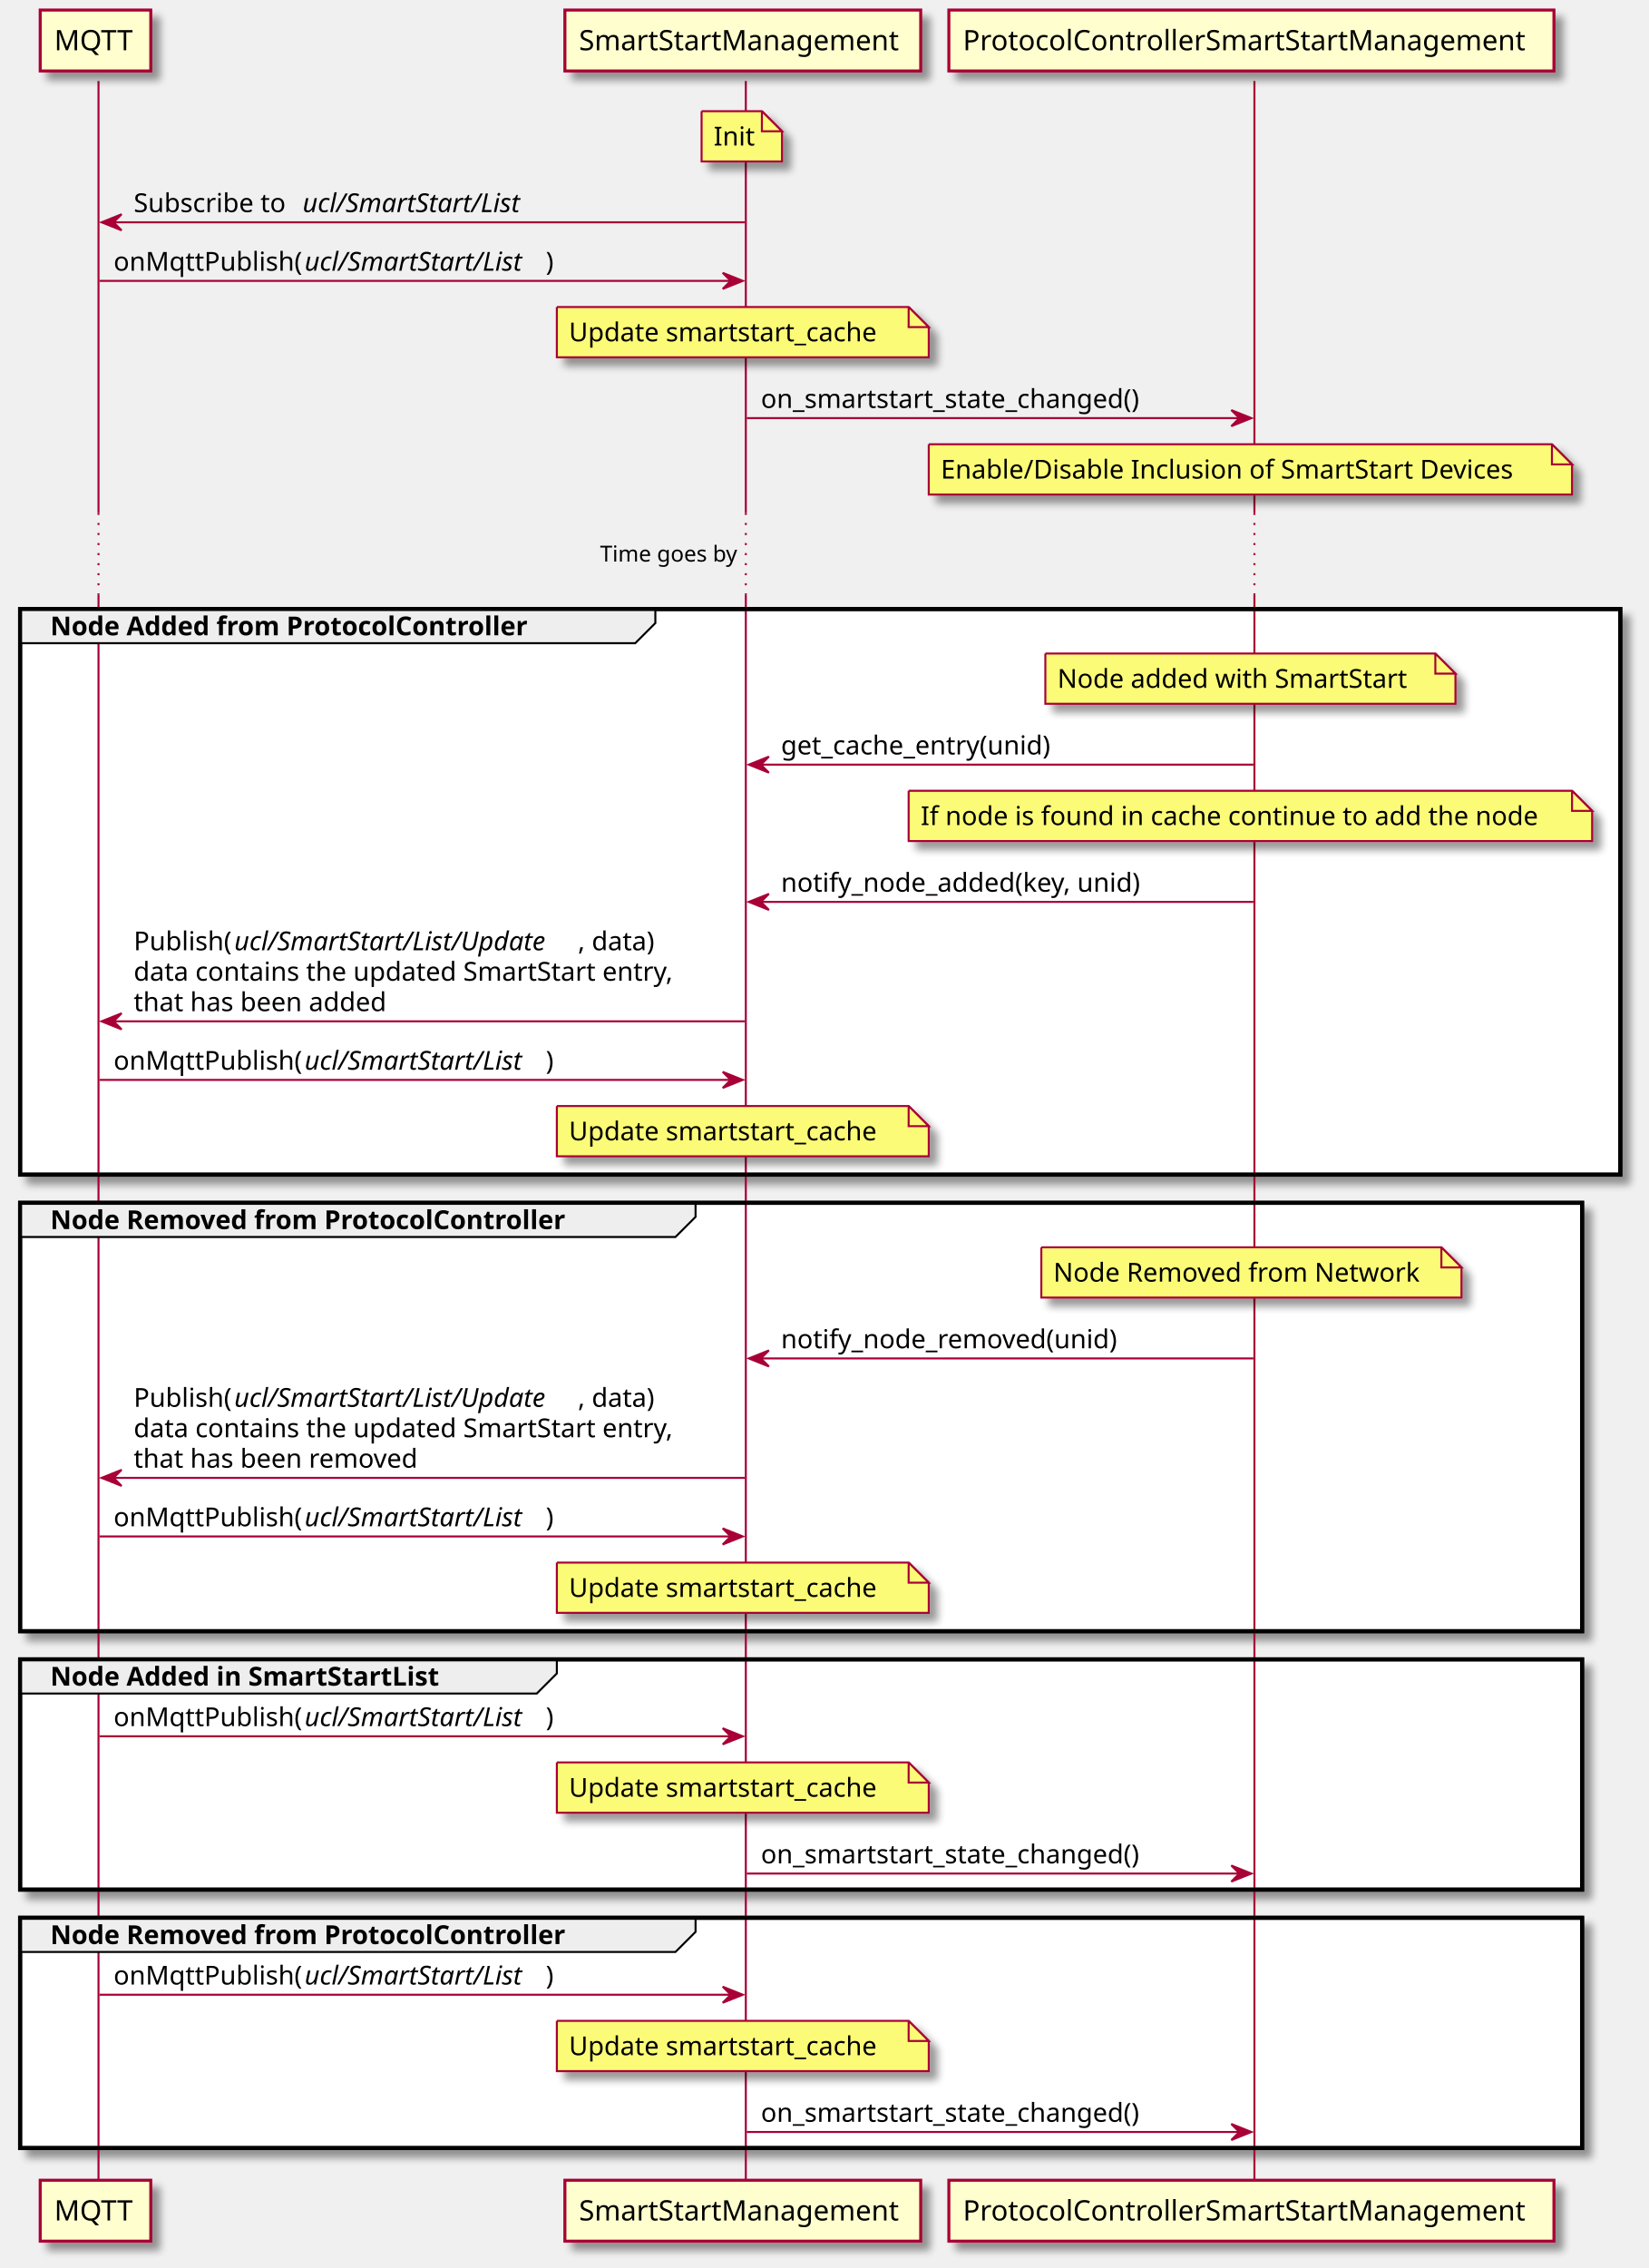
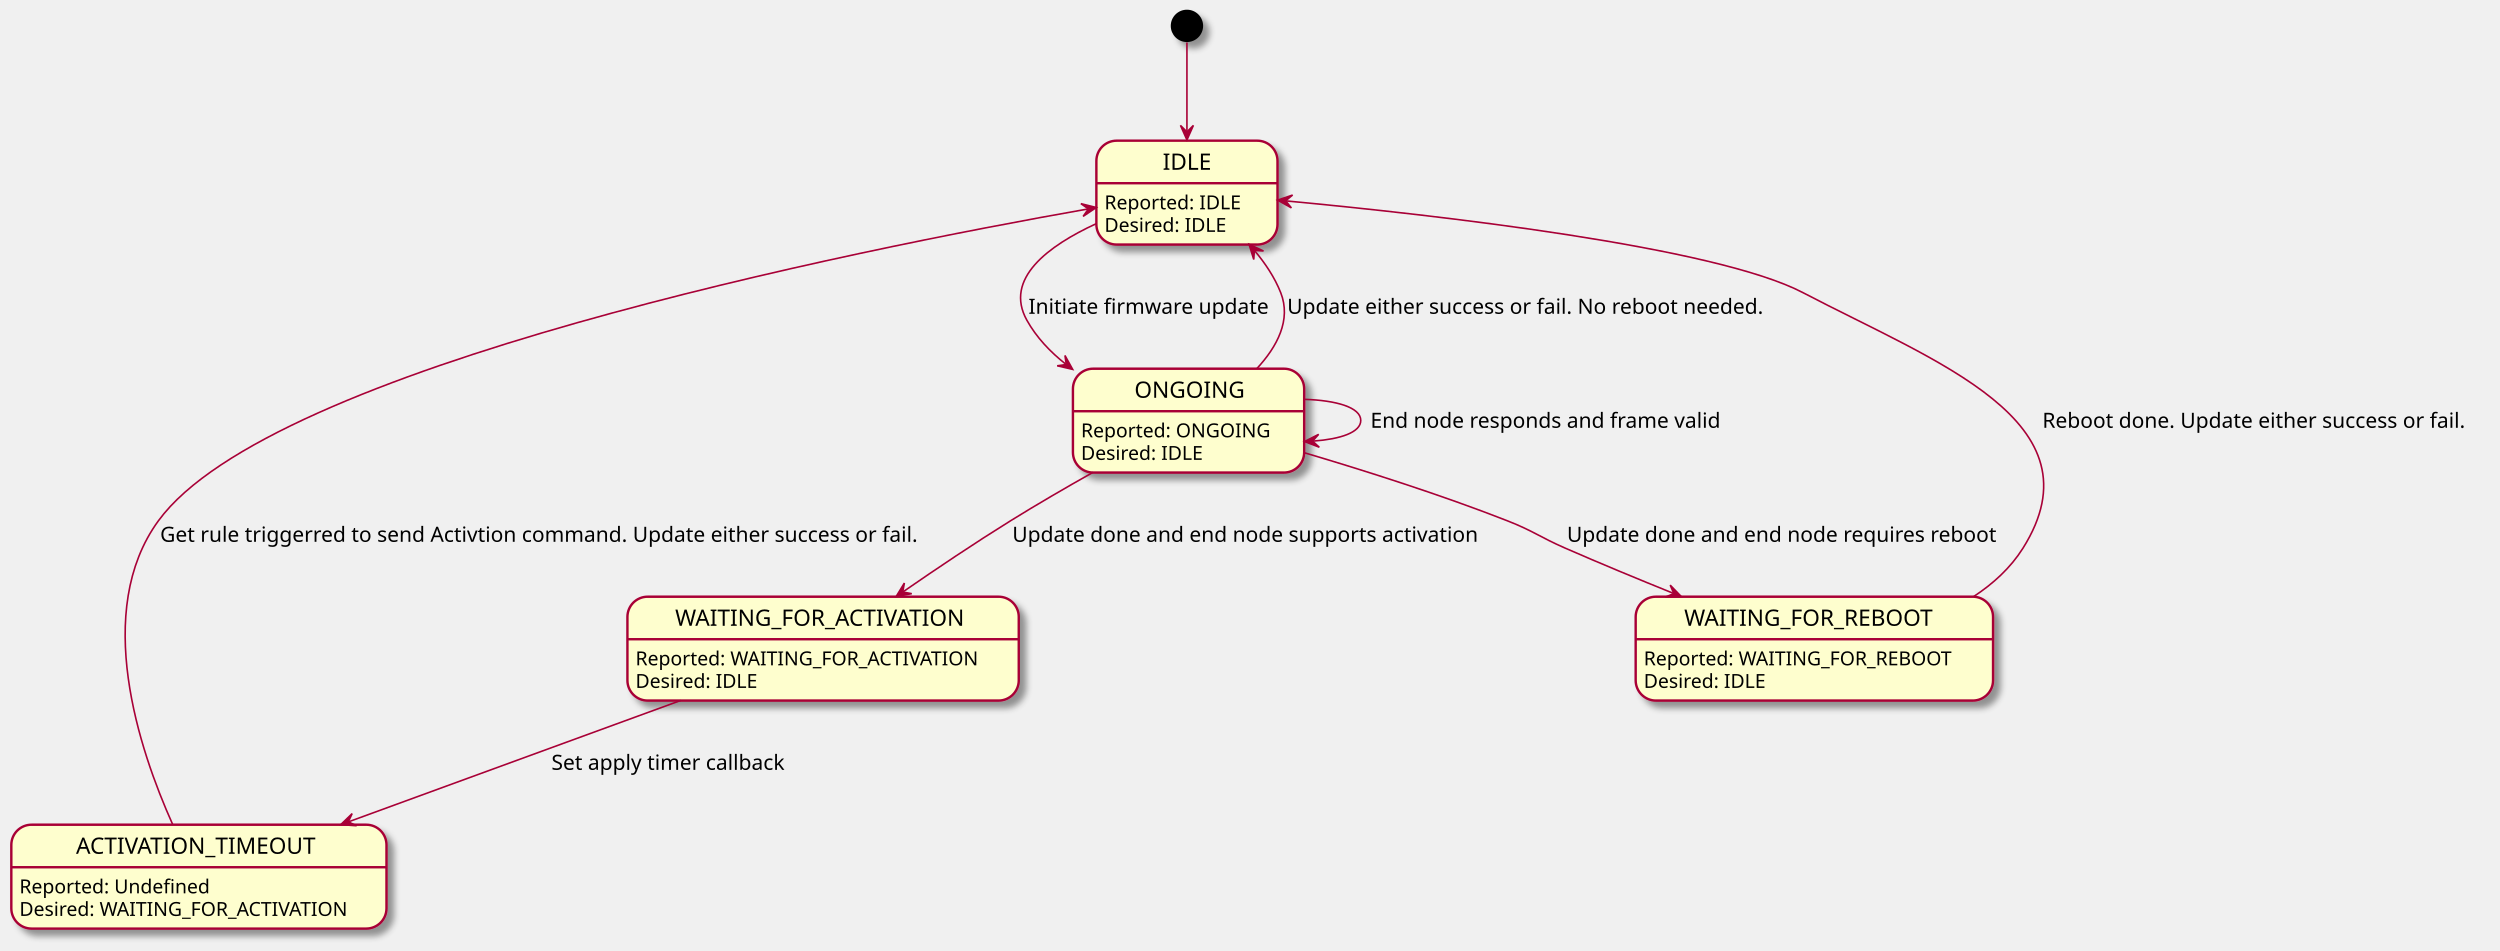
- <svg xmlns="http://www.w3.org/2000/svg" contentScriptType="application/ecmascript" contentStyleType="text/css" height="1128px" preserveAspectRatio="none" style="width:820px;height:1128px;" version="1.1" viewBox="0 0 820 1128" width="820px" zoomAndPan="magnify">
+ <svg xmlns="http://www.w3.org/2000/svg" contentScriptType="application/ecmascript" contentStyleType="text/css" height="588px" preserveAspectRatio="none" style="width:1546px;height:588px;background:#FFFFFF;" version="1.1" viewBox="0 0 1546 588" width="1546px" zoomAndPan="magnify">
  <defs>
-     <filter height="300%" id="f1uscl6w74l780" width="300%" x="-1" y="-1">
+     <filter height="300%" id="fdo7dhlitmn23" width="300%" x="-1" y="-1">
      <feGaussianBlur result="blurOut" stdDeviation="2.0" />
      <feColorMatrix in="blurOut" result="blurOut2" type="matrix" values="0 0 0 0 0 0 0 0 0 0 0 0 0 0 0 0 0 0 .4 0" />
      <feOffset dx="4.0" dy="4.0" in="blurOut2" result="blurOut3" />
      <feBlend in="SourceGraphic" in2="blurOut3" mode="normal" />
    </filter>
  </defs>
  <g>
-     <rect fill="#FFFFFF" filter="url(#f1uscl6w74l780)" height="281.328" style="stroke:#000000;stroke-width:2.0;" width="796" x="10" y="302.898" />
-     <rect fill="#FFFFFF" filter="url(#f1uscl6w74l780)" height="213.062" style="stroke:#000000;stroke-width:2.0;" width="777" x="10" y="598.227" />
-     <rect fill="#FFFFFF" filter="url(#f1uscl6w74l780)" height="114.531" style="stroke:#000000;stroke-width:2.0;" width="777" x="10" y="825.289" />
-     <rect fill="#FFFFFF" filter="url(#f1uscl6w74l780)" height="114.531" style="stroke:#000000;stroke-width:2.0;" width="777" x="10" y="953.82" />
-     <line style="stroke:#A80036;stroke-width:1.0;" x1="49" x2="49" y1="40.297" y2="255.094" />
-     <line style="stroke:#A80036;stroke-width:1.0;stroke-dasharray:1.0,4.0;" x1="49" x2="49" y1="255.094" y2="295.898" />
-     <line style="stroke:#A80036;stroke-width:1.0;" x1="49" x2="49" y1="295.898" y2="1085.352" />
-     <line style="stroke:#A80036;stroke-width:1.0;" x1="371" x2="371" y1="40.297" y2="255.094" />
-     <line style="stroke:#A80036;stroke-width:1.0;stroke-dasharray:1.0,4.0;" x1="371" x2="371" y1="255.094" y2="295.898" />
-     <line style="stroke:#A80036;stroke-width:1.0;" x1="371" x2="371" y1="295.898" y2="1085.352" />
-     <line style="stroke:#A80036;stroke-width:1.0;" x1="624" x2="624" y1="40.297" y2="255.094" />
-     <line style="stroke:#A80036;stroke-width:1.0;stroke-dasharray:1.0,4.0;" x1="624" x2="624" y1="255.094" y2="295.898" />
-     <line style="stroke:#A80036;stroke-width:1.0;" x1="624" x2="624" y1="295.898" y2="1085.352" />
-     <rect fill="#FEFECE" filter="url(#f1uscl6w74l780)" height="30.297" style="stroke:#A80036;stroke-width:1.5;" width="55" x="20" y="5" />
-     <text fill="#000000" font-family="sans-serif" font-size="14" lengthAdjust="spacing" textLength="41" x="27" y="24.995">MQTT</text>
-     <rect fill="#FEFECE" filter="url(#f1uscl6w74l780)" height="30.297" style="stroke:#A80036;stroke-width:1.5;" width="55" x="20" y="1084.352" />
-     <text fill="#000000" font-family="sans-serif" font-size="14" lengthAdjust="spacing" textLength="41" x="27" y="1104.347">MQTT</text>
-     <rect fill="#FEFECE" filter="url(#f1uscl6w74l780)" height="30.297" style="stroke:#A80036;stroke-width:1.5;" width="177" x="281" y="5" />
-     <text fill="#000000" font-family="sans-serif" font-size="14" lengthAdjust="spacing" textLength="163" x="288" y="24.995">SmartStartManagement</text>
-     <rect fill="#FEFECE" filter="url(#f1uscl6w74l780)" height="30.297" style="stroke:#A80036;stroke-width:1.5;" width="177" x="281" y="1084.352" />
-     <text fill="#000000" font-family="sans-serif" font-size="14" lengthAdjust="spacing" textLength="163" x="288" y="1104.347">SmartStartManagement</text>
-     <rect fill="#FEFECE" filter="url(#f1uscl6w74l780)" height="30.297" style="stroke:#A80036;stroke-width:1.5;" width="301" x="472" y="5" />
-     <text fill="#000000" font-family="sans-serif" font-size="14" lengthAdjust="spacing" textLength="287" x="479" y="24.995">ProtocolControllerSmartStartManagement</text>
-     <rect fill="#FEFECE" filter="url(#f1uscl6w74l780)" height="30.297" style="stroke:#A80036;stroke-width:1.5;" width="301" x="472" y="1084.352" />
-     <text fill="#000000" font-family="sans-serif" font-size="14" lengthAdjust="spacing" textLength="287" x="479" y="1104.347">ProtocolControllerSmartStartManagement</text>
-     <path d="M349,55.297 L349,80.297 L389,80.297 L389,65.297 L379,55.297 L349,55.297 " fill="#FBFB77" filter="url(#f1uscl6w74l780)" style="stroke:#A80036;stroke-width:1.0;" />
-     <path d="M379,55.297 L379,65.297 L389,65.297 L379,55.297 " fill="#FBFB77" style="stroke:#A80036;stroke-width:1.0;" />
-     <text fill="#000000" font-family="sans-serif" font-size="13" lengthAdjust="spacing" textLength="19" x="355" y="72.364">Init</text>
-     <polygon fill="#A80036" points="60.5,106.562,50.5,110.562,60.5,114.562,56.5,110.562" style="stroke:#A80036;stroke-width:1.0;" />
-     <line style="stroke:#A80036;stroke-width:1.0;" x1="54.5" x2="370.5" y1="110.562" y2="110.562" />
-     <text fill="#000000" font-family="sans-serif" font-size="13" lengthAdjust="spacing" textLength="80" x="66.5" y="105.497">Subscribe to</text>
-     <text fill="#000000" font-family="sans-serif" font-size="13" font-style="italic" lengthAdjust="spacing" textLength="120" x="150.5" y="105.497">ucl/SmartStart/List</text>
-     <polygon fill="#A80036" points="359.5,135.695,369.5,139.695,359.5,143.695,363.5,139.695" style="stroke:#A80036;stroke-width:1.0;" />
-     <line style="stroke:#A80036;stroke-width:1.0;" x1="49.5" x2="365.5" y1="139.695" y2="139.695" />
-     <text fill="#000000" font-family="sans-serif" font-size="13" lengthAdjust="spacing" textLength="95" x="56.5" y="134.629">onMqttPublish(</text>
-     <text fill="#000000" font-family="sans-serif" font-size="13" font-style="italic" lengthAdjust="spacing" textLength="120" x="151.5" y="134.629">ucl/SmartStart/List</text>
-     <text fill="#000000" font-family="sans-serif" font-size="13" lengthAdjust="spacing" textLength="5" x="271.5" y="134.629">)</text>
-     <path d="M277,152.695 L277,177.695 L462,177.695 L462,162.695 L452,152.695 L277,152.695 " fill="#FBFB77" filter="url(#f1uscl6w74l780)" style="stroke:#A80036;stroke-width:1.0;" />
-     <path d="M452,152.695 L452,162.695 L462,162.695 L452,152.695 " fill="#FBFB77" style="stroke:#A80036;stroke-width:1.0;" />
-     <text fill="#000000" font-family="sans-serif" font-size="13" lengthAdjust="spacing" textLength="164" x="283" y="169.762">Update smartstart_cache</text>
-     <polygon fill="#A80036" points="612.5,203.961,622.5,207.961,612.5,211.961,616.5,207.961" style="stroke:#A80036;stroke-width:1.0;" />
-     <line style="stroke:#A80036;stroke-width:1.0;" x1="371.5" x2="618.5" y1="207.961" y2="207.961" />
-     <text fill="#000000" font-family="sans-serif" font-size="13" lengthAdjust="spacing" textLength="203" x="378.5" y="202.895">on_smartstart_state_changed()</text>
-     <path d="M462,220.961 L462,245.961 L782,245.961 L782,230.961 L772,220.961 L462,220.961 " fill="#FBFB77" filter="url(#f1uscl6w74l780)" style="stroke:#A80036;stroke-width:1.0;" />
-     <path d="M772,220.961 L772,230.961 L782,230.961 L772,220.961 " fill="#FBFB77" style="stroke:#A80036;stroke-width:1.0;" />
-     <text fill="#000000" font-family="sans-serif" font-size="13" lengthAdjust="spacing" textLength="299" x="468" y="238.028">Enable/Disable Inclusion of SmartStart Devices</text>
-     <text fill="#000000" font-family="sans-serif" font-size="11" lengthAdjust="spacing" textLength="77" x="298.5" y="279.304">Time goes by</text>
-     <path d="M10,302.898 L326,302.898 L326,309.898 L316,319.898 L10,319.898 L10,302.898 " fill="#EEEEEE" style="stroke:#000000;stroke-width:1.0;" />
-     <rect fill="none" height="281.328" style="stroke:#000000;stroke-width:2.0;" width="796" x="10" y="302.898" />
-     <text fill="#000000" font-family="sans-serif" font-size="13" font-weight="bold" lengthAdjust="spacing" textLength="271" x="25" y="315.965">Node Added from ProtocolController</text>
-     <path d="M520,325.031 L520,350.031 L724,350.031 L724,335.031 L714,325.031 L520,325.031 " fill="#FBFB77" filter="url(#f1uscl6w74l780)" style="stroke:#A80036;stroke-width:1.0;" />
-     <path d="M714,325.031 L714,335.031 L724,335.031 L714,325.031 " fill="#FBFB77" style="stroke:#A80036;stroke-width:1.0;" />
-     <text fill="#000000" font-family="sans-serif" font-size="13" lengthAdjust="spacing" textLength="183" x="526" y="342.098">Node added with SmartStart</text>
-     <polygon fill="#A80036" points="382.5,376.297,372.5,380.297,382.5,384.297,378.5,380.297" style="stroke:#A80036;stroke-width:1.0;" />
-     <line style="stroke:#A80036;stroke-width:1.0;" x1="376.5" x2="623.5" y1="380.297" y2="380.297" />
-     <text fill="#000000" font-family="sans-serif" font-size="13" lengthAdjust="spacing" textLength="143" x="388.5" y="375.231">get_cache_entry(unid)</text>
-     <path d="M452,393.297 L452,418.297 L792,418.297 L792,403.297 L782,393.297 L452,393.297 " fill="#FBFB77" filter="url(#f1uscl6w74l780)" style="stroke:#A80036;stroke-width:1.0;" />
-     <path d="M782,393.297 L782,403.297 L792,403.297 L782,393.297 " fill="#FBFB77" style="stroke:#A80036;stroke-width:1.0;" />
-     <text fill="#000000" font-family="sans-serif" font-size="13" lengthAdjust="spacing" textLength="319" x="458" y="410.364">If node is found in cache continue to add the node</text>
-     <polygon fill="#A80036" points="382.5,444.562,372.5,448.562,382.5,452.562,378.5,448.562" style="stroke:#A80036;stroke-width:1.0;" />
-     <line style="stroke:#A80036;stroke-width:1.0;" x1="376.5" x2="623.5" y1="448.562" y2="448.562" />
-     <text fill="#000000" font-family="sans-serif" font-size="13" lengthAdjust="spacing" textLength="188" x="388.5" y="443.497">notify_node_added(key, unid)</text>
-     <polygon fill="#A80036" points="60.5,503.961,50.5,507.961,60.5,511.961,56.5,507.961" style="stroke:#A80036;stroke-width:1.0;" />
-     <line style="stroke:#A80036;stroke-width:1.0;" x1="54.5" x2="370.5" y1="507.961" y2="507.961" />
-     <text fill="#000000" font-family="sans-serif" font-size="13" lengthAdjust="spacing" textLength="50" x="66.5" y="472.629">Publish(</text>
-     <text fill="#000000" font-family="sans-serif" font-size="13" font-style="italic" lengthAdjust="spacing" textLength="171" x="116.5" y="472.629">ucl/SmartStart/List/Update</text>
-     <text fill="#000000" font-family="sans-serif" font-size="13" lengthAdjust="spacing" textLength="42" x="287.5" y="472.629">, data)</text>
-     <text fill="#000000" font-family="sans-serif" font-size="13" lengthAdjust="spacing" textLength="298" x="66.5" y="487.762">data contains the updated    SmartStart entry,</text>
-     <text fill="#000000" font-family="sans-serif" font-size="13" lengthAdjust="spacing" textLength="133" x="66.5" y="502.895">that has been added</text>
-     <polygon fill="#A80036" points="359.5,533.094,369.5,537.094,359.5,541.094,363.5,537.094" style="stroke:#A80036;stroke-width:1.0;" />
-     <line style="stroke:#A80036;stroke-width:1.0;" x1="49.5" x2="365.5" y1="537.094" y2="537.094" />
-     <text fill="#000000" font-family="sans-serif" font-size="13" lengthAdjust="spacing" textLength="95" x="56.5" y="532.028">onMqttPublish(</text>
-     <text fill="#000000" font-family="sans-serif" font-size="13" font-style="italic" lengthAdjust="spacing" textLength="120" x="151.5" y="532.028">ucl/SmartStart/List</text>
-     <text fill="#000000" font-family="sans-serif" font-size="13" lengthAdjust="spacing" textLength="5" x="271.5" y="532.028">)</text>
-     <path d="M277,550.094 L277,575.094 L462,575.094 L462,560.094 L452,550.094 L277,550.094 " fill="#FBFB77" filter="url(#f1uscl6w74l780)" style="stroke:#A80036;stroke-width:1.0;" />
-     <path d="M452,550.094 L452,560.094 L462,560.094 L452,550.094 " fill="#FBFB77" style="stroke:#A80036;stroke-width:1.0;" />
-     <text fill="#000000" font-family="sans-serif" font-size="13" lengthAdjust="spacing" textLength="164" x="283" y="567.161">Update smartstart_cache</text>
-     <path d="M10,598.227 L346,598.227 L346,605.227 L336,615.227 L10,615.227 L10,598.227 " fill="#EEEEEE" style="stroke:#000000;stroke-width:1.0;" />
-     <rect fill="none" height="213.062" style="stroke:#000000;stroke-width:2.0;" width="777" x="10" y="598.227" />
-     <text fill="#000000" font-family="sans-serif" font-size="13" font-weight="bold" lengthAdjust="spacing" textLength="291" x="25" y="611.293">Node Removed from ProtocolController</text>
-     <path d="M518,620.359 L518,645.359 L727,645.359 L727,630.359 L717,620.359 L518,620.359 " fill="#FBFB77" filter="url(#f1uscl6w74l780)" style="stroke:#A80036;stroke-width:1.0;" />
-     <path d="M717,620.359 L717,630.359 L727,630.359 L717,620.359 " fill="#FBFB77" style="stroke:#A80036;stroke-width:1.0;" />
-     <text fill="#000000" font-family="sans-serif" font-size="13" lengthAdjust="spacing" textLength="188" x="524" y="637.426">Node Removed from Network</text>
-     <polygon fill="#A80036" points="382.5,671.625,372.5,675.625,382.5,679.625,378.5,675.625" style="stroke:#A80036;stroke-width:1.0;" />
-     <line style="stroke:#A80036;stroke-width:1.0;" x1="376.5" x2="623.5" y1="675.625" y2="675.625" />
-     <text fill="#000000" font-family="sans-serif" font-size="13" lengthAdjust="spacing" textLength="175" x="388.5" y="670.559">notify_node_removed(unid)</text>
-     <polygon fill="#A80036" points="60.5,731.023,50.5,735.023,60.5,739.023,56.5,735.023" style="stroke:#A80036;stroke-width:1.0;" />
-     <line style="stroke:#A80036;stroke-width:1.0;" x1="54.5" x2="370.5" y1="735.023" y2="735.023" />
-     <text fill="#000000" font-family="sans-serif" font-size="13" lengthAdjust="spacing" textLength="50" x="66.5" y="699.692">Publish(</text>
-     <text fill="#000000" font-family="sans-serif" font-size="13" font-style="italic" lengthAdjust="spacing" textLength="171" x="116.5" y="699.692">ucl/SmartStart/List/Update</text>
-     <text fill="#000000" font-family="sans-serif" font-size="13" lengthAdjust="spacing" textLength="42" x="287.5" y="699.692">, data)</text>
-     <text fill="#000000" font-family="sans-serif" font-size="13" lengthAdjust="spacing" textLength="298" x="66.5" y="714.825">data contains the updated    SmartStart entry,</text>
-     <text fill="#000000" font-family="sans-serif" font-size="13" lengthAdjust="spacing" textLength="150" x="66.5" y="729.957">that has been removed</text>
-     <polygon fill="#A80036" points="359.5,760.156,369.5,764.156,359.5,768.156,363.5,764.156" style="stroke:#A80036;stroke-width:1.0;" />
-     <line style="stroke:#A80036;stroke-width:1.0;" x1="49.5" x2="365.5" y1="764.156" y2="764.156" />
-     <text fill="#000000" font-family="sans-serif" font-size="13" lengthAdjust="spacing" textLength="95" x="56.5" y="759.09">onMqttPublish(</text>
-     <text fill="#000000" font-family="sans-serif" font-size="13" font-style="italic" lengthAdjust="spacing" textLength="120" x="151.5" y="759.09">ucl/SmartStart/List</text>
-     <text fill="#000000" font-family="sans-serif" font-size="13" lengthAdjust="spacing" textLength="5" x="271.5" y="759.09">)</text>
-     <path d="M277,777.156 L277,802.156 L462,802.156 L462,787.156 L452,777.156 L277,777.156 " fill="#FBFB77" filter="url(#f1uscl6w74l780)" style="stroke:#A80036;stroke-width:1.0;" />
-     <path d="M452,777.156 L452,787.156 L462,787.156 L452,777.156 " fill="#FBFB77" style="stroke:#A80036;stroke-width:1.0;" />
-     <text fill="#000000" font-family="sans-serif" font-size="13" lengthAdjust="spacing" textLength="164" x="283" y="794.223">Update smartstart_cache</text>
-     <path d="M10,825.289 L277,825.289 L277,832.289 L267,842.289 L10,842.289 L10,825.289 " fill="#EEEEEE" style="stroke:#000000;stroke-width:1.0;" />
-     <rect fill="none" height="114.531" style="stroke:#000000;stroke-width:2.0;" width="777" x="10" y="825.289" />
-     <text fill="#000000" font-family="sans-serif" font-size="13" font-weight="bold" lengthAdjust="spacing" textLength="222" x="25" y="838.356">Node Added in SmartStartList</text>
-     <polygon fill="#A80036" points="359.5,859.555,369.5,863.555,359.5,867.555,363.5,863.555" style="stroke:#A80036;stroke-width:1.0;" />
-     <line style="stroke:#A80036;stroke-width:1.0;" x1="49.5" x2="365.5" y1="863.555" y2="863.555" />
-     <text fill="#000000" font-family="sans-serif" font-size="13" lengthAdjust="spacing" textLength="95" x="56.5" y="858.489">onMqttPublish(</text>
-     <text fill="#000000" font-family="sans-serif" font-size="13" font-style="italic" lengthAdjust="spacing" textLength="120" x="151.5" y="858.489">ucl/SmartStart/List</text>
-     <text fill="#000000" font-family="sans-serif" font-size="13" lengthAdjust="spacing" textLength="5" x="271.5" y="858.489">)</text>
-     <path d="M277,876.555 L277,901.555 L462,901.555 L462,886.555 L452,876.555 L277,876.555 " fill="#FBFB77" filter="url(#f1uscl6w74l780)" style="stroke:#A80036;stroke-width:1.0;" />
-     <path d="M452,876.555 L452,886.555 L462,886.555 L452,876.555 " fill="#FBFB77" style="stroke:#A80036;stroke-width:1.0;" />
-     <text fill="#000000" font-family="sans-serif" font-size="13" lengthAdjust="spacing" textLength="164" x="283" y="893.622">Update smartstart_cache</text>
-     <polygon fill="#A80036" points="612.5,927.82,622.5,931.82,612.5,935.82,616.5,931.82" style="stroke:#A80036;stroke-width:1.0;" />
-     <line style="stroke:#A80036;stroke-width:1.0;" x1="371.5" x2="618.5" y1="931.82" y2="931.82" />
-     <text fill="#000000" font-family="sans-serif" font-size="13" lengthAdjust="spacing" textLength="203" x="378.5" y="926.754">on_smartstart_state_changed()</text>
-     <path d="M10,953.82 L346,953.82 L346,960.82 L336,970.82 L10,970.82 L10,953.82 " fill="#EEEEEE" style="stroke:#000000;stroke-width:1.0;" />
-     <rect fill="none" height="114.531" style="stroke:#000000;stroke-width:2.0;" width="777" x="10" y="953.82" />
-     <text fill="#000000" font-family="sans-serif" font-size="13" font-weight="bold" lengthAdjust="spacing" textLength="291" x="25" y="966.887">Node Removed from ProtocolController</text>
-     <polygon fill="#A80036" points="359.5,988.086,369.5,992.086,359.5,996.086,363.5,992.086" style="stroke:#A80036;stroke-width:1.0;" />
-     <line style="stroke:#A80036;stroke-width:1.0;" x1="49.5" x2="365.5" y1="992.086" y2="992.086" />
-     <text fill="#000000" font-family="sans-serif" font-size="13" lengthAdjust="spacing" textLength="95" x="56.5" y="987.02">onMqttPublish(</text>
-     <text fill="#000000" font-family="sans-serif" font-size="13" font-style="italic" lengthAdjust="spacing" textLength="120" x="151.5" y="987.02">ucl/SmartStart/List</text>
-     <text fill="#000000" font-family="sans-serif" font-size="13" lengthAdjust="spacing" textLength="5" x="271.5" y="987.02">)</text>
-     <path d="M277,1005.086 L277,1030.086 L462,1030.086 L462,1015.086 L452,1005.086 L277,1005.086 " fill="#FBFB77" filter="url(#f1uscl6w74l780)" style="stroke:#A80036;stroke-width:1.0;" />
-     <path d="M452,1005.086 L452,1015.086 L462,1015.086 L452,1005.086 " fill="#FBFB77" style="stroke:#A80036;stroke-width:1.0;" />
-     <text fill="#000000" font-family="sans-serif" font-size="13" lengthAdjust="spacing" textLength="164" x="283" y="1022.153">Update smartstart_cache</text>
-     <polygon fill="#A80036" points="612.5,1056.352,622.5,1060.352,612.5,1064.352,616.5,1060.352" style="stroke:#A80036;stroke-width:1.0;" />
-     <line style="stroke:#A80036;stroke-width:1.0;" x1="371.5" x2="618.5" y1="1060.352" y2="1060.352" />
-     <text fill="#000000" font-family="sans-serif" font-size="13" lengthAdjust="spacing" textLength="203" x="378.5" y="1055.286">on_smartstart_state_changed()</text>
+     <ellipse cx="734" cy="16" fill="#000000" filter="url(#fdo7dhlitmn23)" rx="10" ry="10" style="stroke:none;stroke-width:1.0;" />
+     <g id="IDLE">
+       <rect fill="#FEFECE" filter="url(#fdo7dhlitmn23)" height="64.234" rx="12.5" ry="12.5" style="stroke:#A80036;stroke-width:1.5;" width="112" x="678" y="87" />
+       <line style="stroke:#A80036;stroke-width:1.5;" x1="678" x2="790" y1="113.297" y2="113.297" />
+       <text fill="#000000" font-family="sans-serif" font-size="14" lengthAdjust="spacing" textLength="30" x="719" y="104.995">IDLE</text>
+       <text fill="#000000" font-family="sans-serif" font-size="12" lengthAdjust="spacing" textLength="92" x="683" y="129.435">Reported: IDLE</text>
+       <text fill="#000000" font-family="sans-serif" font-size="12" lengthAdjust="spacing" textLength="82" x="683" y="143.404">Desired: IDLE</text>
+     </g>
+     <g id="ONGOING">
+       <rect fill="#FEFECE" filter="url(#fdo7dhlitmn23)" height="64.234" rx="12.5" ry="12.5" style="stroke:#A80036;stroke-width:1.5;" width="143" x="663.5" y="228" />
+       <line style="stroke:#A80036;stroke-width:1.5;" x1="663.5" x2="806.5" y1="254.297" y2="254.297" />
+       <text fill="#000000" font-family="sans-serif" font-size="14" lengthAdjust="spacing" textLength="67" x="701.5" y="245.995">ONGOING</text>
+       <text fill="#000000" font-family="sans-serif" font-size="12" lengthAdjust="spacing" textLength="123" x="668.5" y="270.435">Reported: ONGOING</text>
+       <text fill="#000000" font-family="sans-serif" font-size="12" lengthAdjust="spacing" textLength="82" x="668.5" y="284.404">Desired: IDLE</text>
+     </g>
+     <g id="WAITING_FOR_ACTIVATION">
+       <rect fill="#FEFECE" filter="url(#fdo7dhlitmn23)" height="64.234" rx="12.5" ry="12.5" style="stroke:#A80036;stroke-width:1.5;" width="242" x="388" y="369" />
+       <line style="stroke:#A80036;stroke-width:1.5;" x1="388" x2="630" y1="395.297" y2="395.297" />
+       <text fill="#000000" font-family="sans-serif" font-size="14" lengthAdjust="spacing" textLength="183" x="417.5" y="386.995">WAITING_FOR_ACTIVATION</text>
+       <text fill="#000000" font-family="sans-serif" font-size="12" lengthAdjust="spacing" textLength="222" x="393" y="411.435">Reported: WAITING_FOR_ACTIVATION</text>
+       <text fill="#000000" font-family="sans-serif" font-size="12" lengthAdjust="spacing" textLength="82" x="393" y="425.404">Desired: IDLE</text>
+     </g>
+     <g id="ACTIVATION_TIMEOUT">
+       <rect fill="#FEFECE" filter="url(#fdo7dhlitmn23)" height="64.234" rx="12.5" ry="12.5" style="stroke:#A80036;stroke-width:1.5;" width="232" x="7" y="510" />
+       <line style="stroke:#A80036;stroke-width:1.5;" x1="7" x2="239" y1="536.297" y2="536.297" />
+       <text fill="#000000" font-family="sans-serif" font-size="14" lengthAdjust="spacing" textLength="152" x="47" y="527.995">ACTIVATION_TIMEOUT</text>
+       <text fill="#000000" font-family="sans-serif" font-size="12" lengthAdjust="spacing" textLength="130" x="12" y="552.436">Reported: Undefined</text>
+       <text fill="#000000" font-family="sans-serif" font-size="12" lengthAdjust="spacing" textLength="212" x="12" y="566.404">Desired: WAITING_FOR_ACTIVATION</text>
+     </g>
+     <g id="WAITING_FOR_REBOOT">
+       <rect fill="#FEFECE" filter="url(#fdo7dhlitmn23)" height="64.234" rx="12.5" ry="12.5" style="stroke:#A80036;stroke-width:1.5;" width="221" x="1011.5" y="369" />
+       <line style="stroke:#A80036;stroke-width:1.5;" x1="1011.5" x2="1232.5" y1="395.297" y2="395.297" />
+       <text fill="#000000" font-family="sans-serif" font-size="14" lengthAdjust="spacing" textLength="161" x="1041.5" y="386.995">WAITING_FOR_REBOOT</text>
+       <text fill="#000000" font-family="sans-serif" font-size="12" lengthAdjust="spacing" textLength="201" x="1016.5" y="411.435">Reported: WAITING_FOR_REBOOT</text>
+       <text fill="#000000" font-family="sans-serif" font-size="12" lengthAdjust="spacing" textLength="82" x="1016.5" y="425.404">Desired: IDLE</text>
+     </g>
+     <path d="M734,26.253 C734,39.051 734,61.658 734,81.348 " fill="none" id="*start-to-IDLE" style="stroke:#A80036;stroke-width:1.0;" />
+     <polygon fill="#A80036" points="734,86.547,738,77.547,734,81.547,730,77.547,734,86.547" style="stroke:#A80036;stroke-width:1.0;" />
+     <path d="M677.881,138.336 C648.259,151.969 620.723,172.35 635,198 C640.911,208.62 649.476,217.653 659.143,225.262 " fill="none" id="IDLE-to-ONGOING" style="stroke:#A80036;stroke-width:1.0;" />
+     <polygon fill="#A80036" points="663.349,228.436,658.575,219.822,659.358,225.424,653.755,226.207,663.349,228.436" style="stroke:#A80036;stroke-width:1.0;" />
+     <text fill="#000000" font-family="sans-serif" font-size="13" lengthAdjust="spacing" textLength="151" x="636" y="194.067">Initiate firmware update</text>
+     <path d="M777.205,227.973 C789.778,214.395 798.646,197.832 792,181 C788.279,171.575 782.373,162.74 775.725,154.859 " fill="none" id="ONGOING-to-IDLE" style="stroke:#A80036;stroke-width:1.0;" />
+     <polygon fill="#A80036" points="772.408,151.068,775.324,160.475,775.7,154.831,781.345,155.207,772.408,151.068" style="stroke:#A80036;stroke-width:1.0;" />
+     <text fill="#000000" font-family="sans-serif" font-size="13" lengthAdjust="spacing" textLength="310" x="796" y="194.067">Update either success or fail. No reboot needed.</text>
+     <path d="M806.675,246.955 C826.415,247.585 841.5,251.934 841.5,260 C841.5,267.31 829.111,271.567 812.096,272.77 " fill="none" id="ONGOING-to-ONGOING" style="stroke:#A80036;stroke-width:1.0;" />
+     <polygon fill="#A80036" points="806.675,273.045,815.866,276.583,811.669,272.791,815.461,268.594,806.675,273.045" style="stroke:#A80036;stroke-width:1.0;" />
+     <text fill="#000000" font-family="sans-serif" font-size="13" lengthAdjust="spacing" textLength="226" x="847.5" y="264.567">End node responds and frame valid</text>
+     <path d="M675.948,292.073 C659.304,301.439 641.297,311.883 625,322 C602.775,335.797 578.789,351.917 558.428,365.984 " fill="none" id="ONGOING-to-WAITING_FOR_ACTIVATION" style="stroke:#A80036;stroke-width:1.0;" />
+     <polygon fill="#A80036" points="554.14,368.953,563.816,367.118,558.251,366.106,559.262,360.541,554.14,368.953" style="stroke:#A80036;stroke-width:1.0;" />
+     <text fill="#000000" font-family="sans-serif" font-size="13" lengthAdjust="spacing" textLength="301" x="626" y="335.067">Update done and end node supports activation</text>
+     <path d="M420.928,433.171 C359.557,455.589 277.849,485.436 215.525,508.202 " fill="none" id="WAITING_FOR_ACTIVATION-to-ACTIVATION_TIMEOUT" style="stroke:#A80036;stroke-width:1.0;" />
+     <polygon fill="#A80036" points="210.694,509.967,220.52,510.636,215.39,508.251,217.775,503.121,210.694,509.967" style="stroke:#A80036;stroke-width:1.0;" />
+     <text fill="#000000" font-family="sans-serif" font-size="13" lengthAdjust="spacing" textLength="153" x="341" y="476.067">Set apply timer callback</text>
+     <path d="M106.733,509.731 C85.965,463.461 57.298,377.717 98,322 C167.47,226.904 527.413,154.867 672.893,129.203 " fill="none" id="ACTIVATION_TIMEOUT-to-IDLE" style="stroke:#A80036;stroke-width:1.0;" />
+     <polygon fill="#A80036" points="677.977,128.31,668.421,125.928,673.053,129.175,669.806,133.807,677.977,128.31" style="stroke:#A80036;stroke-width:1.0;" />
+     <text fill="#000000" font-family="sans-serif" font-size="13" lengthAdjust="spacing" textLength="492" x="99" y="335.067">Get rule triggerred to send Activtion command. Update either success or fail.</text>
+     <path d="M806.938,280.074 C844.615,291.229 891.265,306.058 932,322 C948.477,328.449 951.786,331.915 968,339 C989.574,348.427 1013.061,358.151 1035.043,367.022 " fill="none" id="ONGOING-to-WAITING_FOR_REBOOT" style="stroke:#A80036;stroke-width:1.0;" />
+     <polygon fill="#A80036" points="1039.709,368.902,1032.856,361.829,1035.071,367.034,1029.867,369.25,1039.709,368.902" style="stroke:#A80036;stroke-width:1.0;" />
+     <text fill="#000000" font-family="sans-serif" font-size="13" lengthAdjust="spacing" textLength="277" x="969" y="335.067">Update done and end node requires reboot</text>
+     <path d="M1220.367,369 C1232.51,361.054 1243.328,351.2 1251,339 C1300.325,260.567 1197.081,223.981 1115,181 C1060.52,152.472 888.333,132.982 795.213,124.234 " fill="none" id="WAITING_FOR_REBOOT-to-IDLE" style="stroke:#A80036;stroke-width:1.0;" />
+     <polygon fill="#A80036" points="790.017,123.749,798.607,128.568,794.996,124.214,799.35,120.603,790.017,123.749" style="stroke:#A80036;stroke-width:1.0;" />
+     <text fill="#000000" font-family="sans-serif" font-size="13" lengthAdjust="spacing" textLength="275" x="1263" y="264.567">Reboot done. Update either success or fail.</text>
  </g>
</svg>
